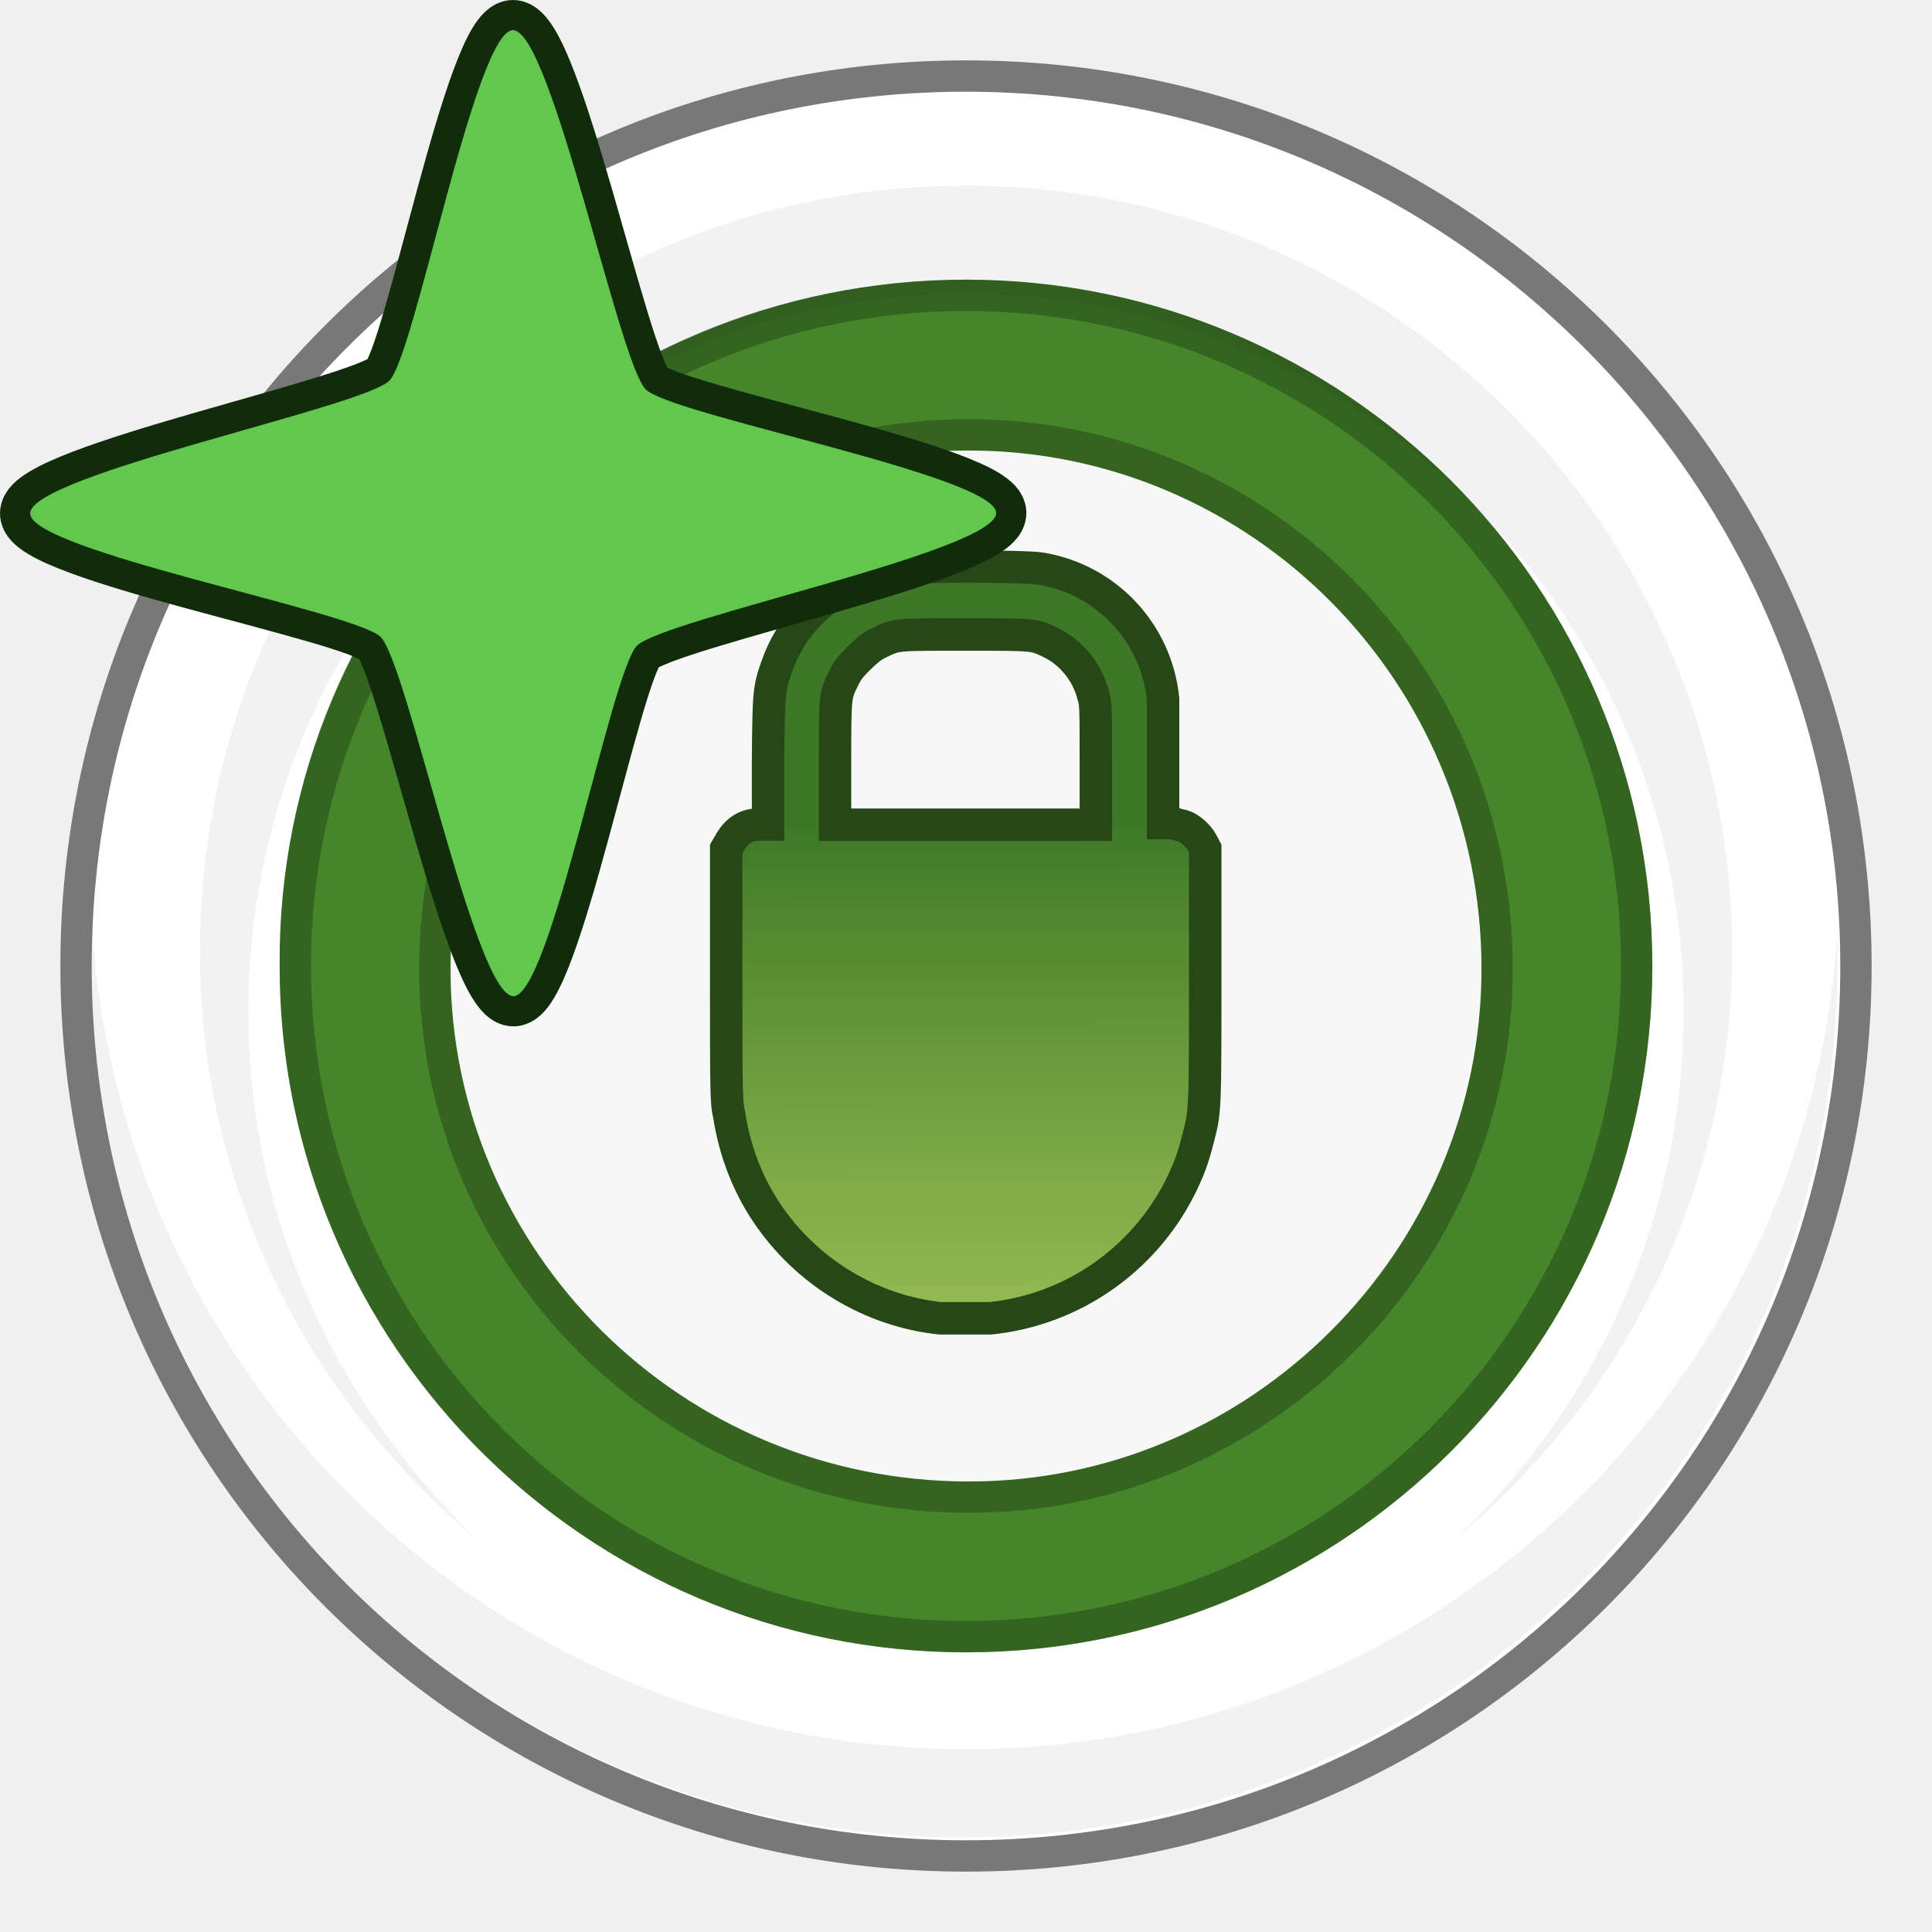
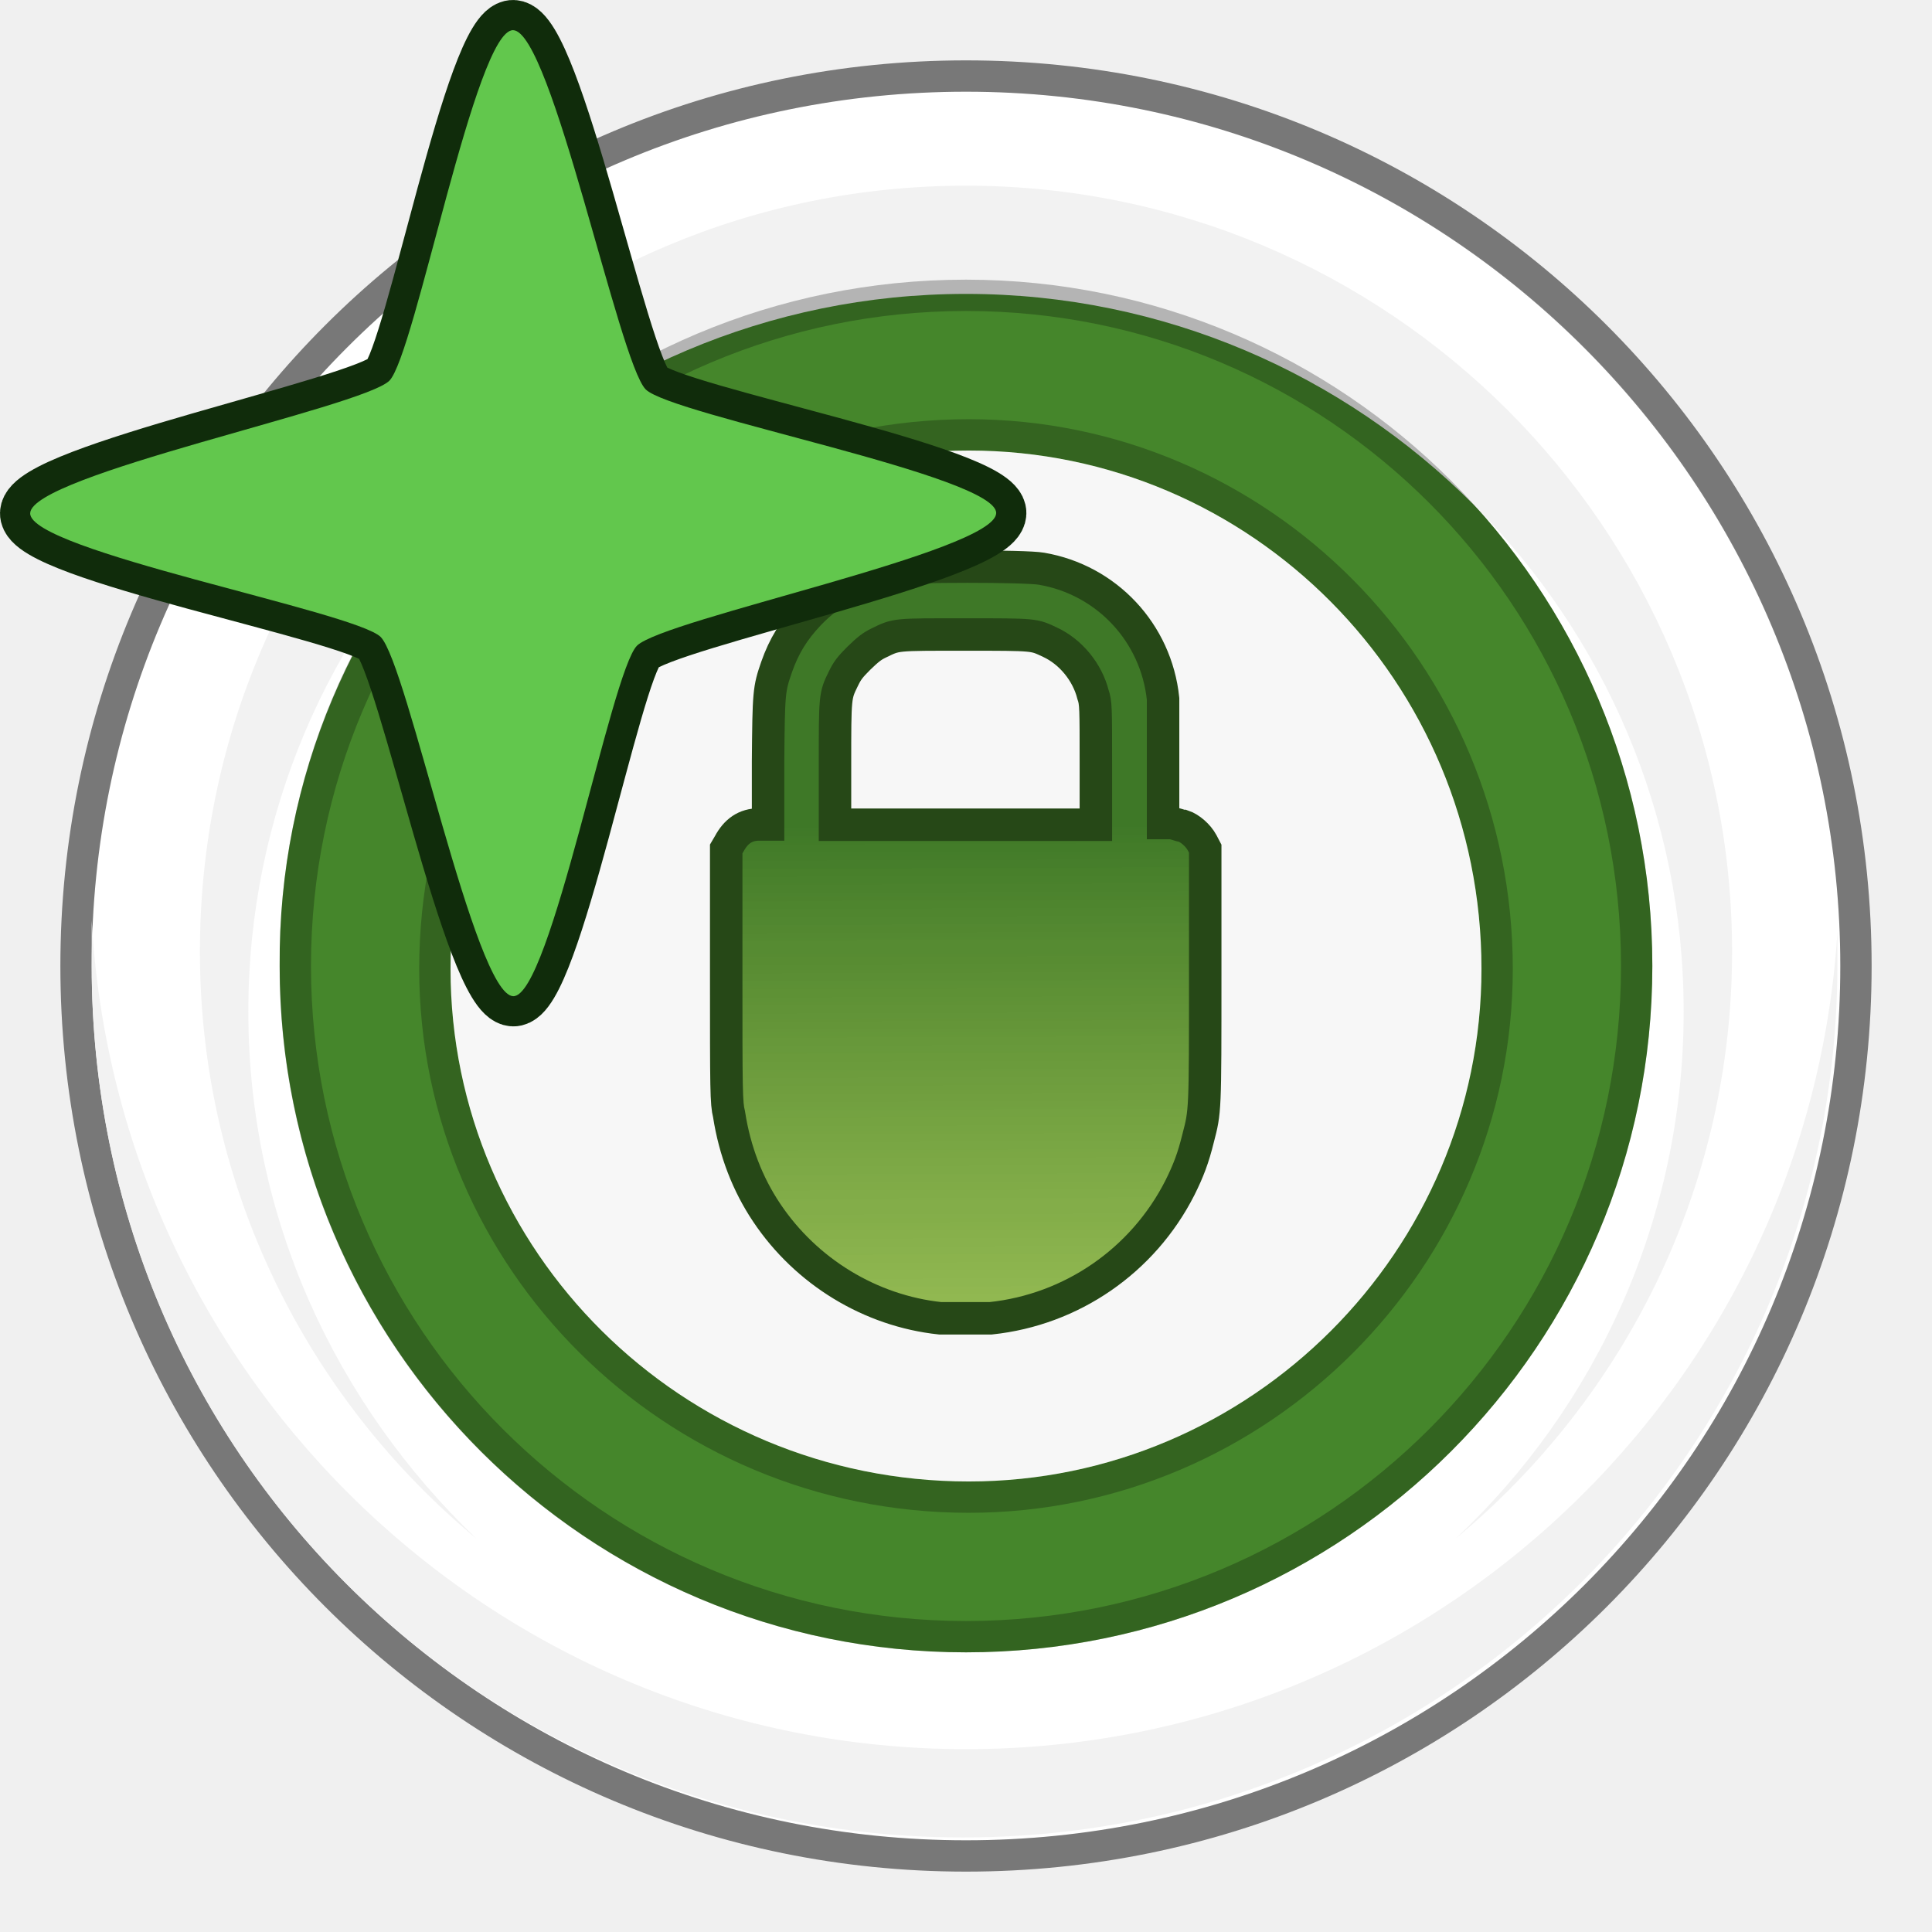
<svg xmlns="http://www.w3.org/2000/svg" xmlns:xlink="http://www.w3.org/1999/xlink" height="64" width="64" viewBox="0 0 64 64" xml:space="preserve">
  <defs>
    <linearGradient id="kpxlogo-e" x1="64" y1="-3.314" x2="64" y2="118.486" gradientUnits="userSpaceOnUse">
      <stop offset="0" stop-color="#414141" id="kpxlogo-stop1" />
      <stop offset=".196" stop-color="#3e3e3e" id="kpxlogo-stop2" />
      <stop offset="1" stop-color="#3a3a3a" id="kpxlogo-stop3" />
    </linearGradient>
    <radialGradient id="kpxlogo-g" cx="302.801" cy="-375.53" fx="302.801" fy="-375.53" r="207.234" gradientTransform="translate(-46.999 185.5275) scale(.3539)" gradientUnits="userSpaceOnUse">
      <stop offset=".673" stop-color="#fcfcfc" stop-opacity="0" id="kpxlogo-stop4" />
      <stop offset="1" stop-color="#fcfcfc" id="kpxlogo-stop5" />
    </radialGradient>
    <radialGradient id="kpxlogo-i" cx="311.147" cy="-348.233" fx="311.147" fy="-348.233" r="172.389" gradientTransform="translate(-46.999 185.5275) scale(.3539)" gradientUnits="userSpaceOnUse">
      <stop offset=".109" stop-color="#0f0f0d" stop-opacity="0" id="kpxlogo-stop6" />
      <stop offset=".886" stop-color="#414141" stop-opacity="0" id="kpxlogo-stop7" />
      <stop offset=".934" stop-color="#1e1e1d" stop-opacity=".684" id="kpxlogo-stop8" />
      <stop offset=".987" stop-color="#0f0f0d" id="kpxlogo-stop9" />
    </radialGradient>
    <radialGradient id="kpxlogo-n" cx="316.893" cy="-451.597" fx="316.893" fy="-451.597" r="334.836" gradientTransform="translate(-46.999 117.9256) scale(.3539 .2026)" gradientUnits="userSpaceOnUse">
      <stop offset="0" stop-color="#2e6b26" id="kpxlogo-stop10" />
      <stop offset="1" stop-color="#6ab536" id="kpxlogo-stop11" />
    </radialGradient>
    <radialGradient id="kpxlogo-p" cx="314.387" cy="-453.363" fx="314.387" fy="-453.363" r="65.392" gradientTransform="translate(-46.999 185.5275) scale(.3539)" gradientUnits="userSpaceOnUse">
      <stop offset="0" stop-color="#6ab536" id="kpxlogo-stop12" />
      <stop offset="1" stop-color="#2e6b26" id="kpxlogo-stop13" />
    </radialGradient>
    <radialGradient id="kpxlogo-r" cx="322.213" cy="-390.255" fx="322.213" fy="-390.255" r="96.585" gradientTransform="translate(-44.2199 256.5751) scale(.3356 .5572)" gradientUnits="userSpaceOnUse">
      <stop offset="0" stop-color="#000" id="kpxlogo-stop14" />
      <stop offset=".784" stop-color="#4f4f4f" stop-opacity="0" id="kpxlogo-stop15" />
    </radialGradient>
    <radialGradient id="kpxlogo-u" cx="312.995" cy="-473.018" fx="312.995" fy="-473.018" r="223.51" gradientTransform="translate(-46.999 185.5275) scale(.3539)" gradientUnits="userSpaceOnUse">
      <stop offset="0" stop-color="#f5f5f5" id="kpxlogo-stop16" />
      <stop offset=".548" stop-color="#f2f2f2" id="kpxlogo-stop17" />
    </radialGradient>
    <linearGradient xlink:href="#kpxlogo-linearGradient1" id="kpxlogo-linearGradient2" x1="5.559" y1="1185.07" x2="5.715" y2="1227.427" gradientUnits="userSpaceOnUse" gradientTransform="translate(39.70789,-1092.275)" />
    <linearGradient id="kpxlogo-linearGradient1">
      <stop style="stop-color:#3e7827;stop-opacity:1;" offset="0" id="kpxlogo-stop1-7" />
      <stop style="stop-color:#c3ea14;stop-opacity:0.412;" offset="1" id="kpxlogo-stop2-6" />
    </linearGradient>
  </defs>
  <g transform="translate(2 2) scale(0.46875)">
    <g id="kpxlogo-g18" transform="matrix(2.012579,0,0,2.012579,-24.15094,-132.8302)">
      <g id="kpxlogo-Chrome-3-0-9" transform="translate(433,78)">
-         <path id="kpxlogo-chrome-9-4-3" class="kpxlogo-st0" d="m -419.9,19.8 c 0,17 13.7,30.7 30.7,30.7 17,0 30.7,-13.7 30.7,-30.7 0,-17 -13.7,-30.7 -30.7,-30.7 -17,0 -30.7,13.7 -30.7,30.7 z" style="clip-rule:evenodd;fill:#ffffff;fill-rule:evenodd">
-       </path>
-         <path id="kpxlogo-color-0-6-8" class="kpxlogo-st1" d="m -389.2,-4.3 c 13.3,0 24.1,10.8 24.1,24.1 0,13.3 -10.8,24.1 -24.1,24.1 -13.3,0 -24.1,-10.8 -24.1,-24.1 -0.1,-13.3 10.8,-24.1 24.1,-24.1" style="clip-rule:evenodd;fill:#45862b;fill-opacity:1;fill-rule:evenodd">
-       </path>
-         <path id="kpxlogo-chrome_1_-5-0-02" class="kpxlogo-st2" d="m -421,19.8 c 0,17.6 14.2,31.8 31.8,31.8 17.6,0 31.8,-14.2 31.8,-31.8 0,-17.6 -14.2,-31.8 -31.8,-31.8 -17.6,0 -31.8,14.2 -31.8,31.8 z m 1.1,0 v 0 c 0,-17 13.7,-30.7 30.7,-30.7 17,0 30.7,13.8 30.7,30.7 0,17 -13.7,30.7 -30.7,30.7 -17,0 -30.7,-13.7 -30.7,-30.7 z" style="opacity:0.5;enable-background:new">
-       </path>
-         <path id="kpxlogo-shadows-2-3-4" class="kpxlogo-st3" d="m -358.6,18.1 c 0,0.5 0,1.1 0,1.6 0,17 -13.7,30.7 -30.7,30.7 -17,0 -30.6,-13.6 -30.6,-30.6 0,-0.6 0,-1.1 0,-1.6 0.9,16.2 14.3,29.1 30.7,29.1 16.3,0 29.6,-12.7 30.6,-28.7 z m -30.6,-25.7 c 14.8,0 26.9,12 26.9,26.9 0,8.3 -3.8,15.7 -9.7,20.6 4.9,-4.6 8,-11.2 8,-18.5 0,-13.9 -11.3,-25.2 -25.2,-25.2 -13.9,0 -25.2,11.3 -25.2,25.2 0,7.3 3.1,13.8 8,18.5 -5.9,-4.9 -9.7,-12.3 -9.7,-20.6 0,-14.9 12,-26.9 26.9,-26.9 z" style="clip-rule:evenodd;fill-opacity:0.052;fill-rule:evenodd">
-       </path>
+         <path id="kpxlogo-chrome-9-4-3" class="kpxlogo-st0" d="m -419.9,19.8 c 0,17 13.7,30.7 30.7,30.7 17,0 30.7,-13.7 30.7,-30.7 0,-17 -13.7,-30.7 -30.7,-30.7 -17,0 -30.7,13.7 -30.7,30.7 z" style="clip-rule:evenodd;fill:#ffffff;fill-rule:evenodd" />
+         <path id="kpxlogo-color-0-6-8" class="kpxlogo-st1" d="m -389.2,-4.3 c 13.3,0 24.1,10.8 24.1,24.1 0,13.3 -10.8,24.1 -24.1,24.1 -13.3,0 -24.1,-10.8 -24.1,-24.1 -0.1,-13.3 10.8,-24.1 24.1,-24.1" style="clip-rule:evenodd;fill:#45862b;fill-opacity:1;fill-rule:evenodd" />
+         <path id="kpxlogo-chrome_1_-5-0-02" class="kpxlogo-st2" d="m -421,19.8 c 0,17.6 14.2,31.8 31.8,31.8 17.6,0 31.8,-14.2 31.8,-31.8 0,-17.6 -14.2,-31.8 -31.8,-31.8 -17.6,0 -31.8,14.2 -31.8,31.8 z m 1.1,0 v 0 c 0,-17 13.7,-30.7 30.7,-30.7 17,0 30.7,13.8 30.7,30.7 0,17 -13.7,30.7 -30.7,30.7 -17,0 -30.7,-13.7 -30.7,-30.7 z" style="opacity:0.5;enable-background:new" />
+         <path id="kpxlogo-shadows-2-3-4" class="kpxlogo-st3" d="m -358.6,18.1 c 0,0.5 0,1.1 0,1.6 0,17 -13.7,30.7 -30.7,30.7 -17,0 -30.6,-13.6 -30.6,-30.6 0,-0.6 0,-1.1 0,-1.6 0.9,16.2 14.3,29.1 30.7,29.1 16.3,0 29.6,-12.7 30.6,-28.7 z m -30.6,-25.7 c 14.8,0 26.9,12 26.9,26.9 0,8.3 -3.8,15.7 -9.7,20.6 4.9,-4.6 8,-11.2 8,-18.5 0,-13.9 -11.3,-25.2 -25.2,-25.2 -13.9,0 -25.2,11.3 -25.2,25.2 0,7.3 3.1,13.8 8,18.5 -5.9,-4.9 -9.7,-12.3 -9.7,-20.6 0,-14.9 12,-26.9 26.9,-26.9 z" style="clip-rule:evenodd;fill-opacity:1;fill-rule:evenodd;fill:#f2f2f2" />
      </g>
-       <path id="kpxlogo-inside-shadow-outer-2-2-83" class="kpxlogo-st4" d="m 43.8,73.7 c 13.3,0 24.1,10.8 24.1,24.1 0,13.3 -10.8,24.1 -24.1,24.1 -13.2,0 -23.9,-10.6 -24.1,-23.7 v -0.4 c -0.1,-13.3 10.7,-24.1 24.1,-24.1 z m 0,1.1 c -12.7,0 -23,10.3 -23,23 0,12.7 10.3,23 23,23 12.7,0 23,-10.3 23,-23 0,-12.7 -10.3,-23 -23,-23 z" style="opacity:0.256;enable-background:new">
-      </path>
-       <path id="kpxlogo-inside-shadow-7-6-9" class="kpxlogo-st5" d="m 43.9,78.6 c -10.7,0 -19.3,8.6 -19.3,19.3 0,10.5 8.6,19.1 19.3,19.1 10.5,0 19.1,-8.6 19.1,-19.1 0,-10.7 -8.6,-19.3 -19.1,-19.3 z m 0,1.1 c 9.9,0 18,8.1 18,18.2 0,9.9 -8.1,18 -18,18 -10.1,0 -18.2,-8.1 -18.2,-18 0,-10.1 8.1,-18.2 18.2,-18.2 z" style="fill-opacity:0.25">
-      </path>
-       <path id="kpxlogo-inside-3-9-0" class="kpxlogo-st6" d="m 43.9,79.7 c 9.9,0 18,8.1 18,18.2 0,9.9 -8.1,18 -18,18 -10.1,0 -18.2,-8.1 -18.2,-18 0,-10.1 8.1,-18.2 18.2,-18.2 z" style="clip-rule:evenodd;fill:#f7f7f7;fill-rule:evenodd">
-      </path>
+       <path id="kpxlogo-inside-shadow-outer-2-2-83" class="kpxlogo-st4" d="m 43.8,73.7 c 13.3,0 24.1,10.8 24.1,24.1 0,13.3 -10.8,24.1 -24.1,24.1 -13.2,0 -23.9,-10.6 -24.1,-23.7 v -0.4 c -0.1,-13.3 10.7,-24.1 24.1,-24.1 z m 0,1.1 c -12.7,0 -23,10.3 -23,23 0,12.7 10.3,23 23,23 12.7,0 23,-10.3 23,-23 0,-12.7 -10.3,-23 -23,-23 z" style="opacity:0.256;enable-background:new" />
+       <path id="kpxlogo-inside-shadow-7-6-9" class="kpxlogo-st5" d="m 43.9,78.6 c -10.7,0 -19.3,8.6 -19.3,19.3 0,10.5 8.6,19.1 19.3,19.1 10.5,0 19.1,-8.6 19.1,-19.1 0,-10.7 -8.6,-19.3 -19.1,-19.3 z m 0,1.1 c 9.9,0 18,8.1 18,18.2 0,9.9 -8.1,18 -18,18 -10.1,0 -18.2,-8.1 -18.2,-18 0,-10.1 8.1,-18.2 18.2,-18.2 z" style="fill-opacity:0.25" />
+       <path id="kpxlogo-inside-3-9-0" class="kpxlogo-st6" d="m 43.9,79.7 c 9.9,0 18,8.1 18,18.2 0,9.9 -8.1,18 -18,18 -10.1,0 -18.2,-8.1 -18.2,-18 0,-10.1 8.1,-18.2 18.2,-18.2 z" style="clip-rule:evenodd;fill:#f7f7f7;fill-rule:evenodd" />
      <path id="kpxlogo-path6-5" style="fill:url(#kpxlogo-linearGradient2);fill-opacity:1;stroke:#264817;stroke-width:1.14;stroke-dasharray:none;stroke-opacity:1" d="m 41.17,83.9 c -1.11,0.2 -2.08,0.71 -2.88,1.54 -0.54,0.57 -0.88,1.12 -1.14,1.86 -0.27,0.78 -0.28,0.88 -0.3,3.33 v 2.2 h -0.31 c -0.49,0 -0.82,0.24 -1.06,0.69 l -0.1,0.17 v 4.44 c 0,4.03 0,4.48 0.1,4.88 0.2,1.29 0.65,2.45 1.32,3.45 1.39,2.08 3.65,3.45 6.09,3.71 0.44,0 1.34,0 1.78,0 2.84,-0.3 5.34,-2.02 6.64,-4.58 0.3,-0.6 0.47,-1.05 0.64,-1.74 0.25,-0.96 0.25,-0.91 0.25,-5.75 v -4.42 l -0.11,-0.21 c -0.14,-0.26 -0.43,-0.51 -0.67,-0.59 -0.1,0 -0.3,-0.1 -0.44,-0.1 h -0.26 v -1.97 c 0,-1.09 0,-2.16 0,-2.39 -0.24,-2.32 -1.98,-4.18 -4.27,-4.57 -0.55,-0.1 -4.66,-0.1 -5.2,0 z m 2.59,2.26 c 2.5,0 2.41,0 2.99,0.27 0.73,0.34 1.31,1.05 1.51,1.84 0.1,0.29 0.1,0.45 0.1,2.44 v 2.13 h -4.58 -4.58 v -2.13 c 0,-2.39 0,-2.4 0.29,-2.99 0.14,-0.29 0.23,-0.41 0.55,-0.73 0.31,-0.3 0.46,-0.42 0.69,-0.53 0.64,-0.31 0.53,-0.3 3.05,-0.3 z" />
    </g>
  </g>
  <g style="display:inline;stroke:#34220a;stroke-width:1;stroke-opacity:1">
    <g style="display:inline;stroke:#34220a;stroke-width:.846;stroke-opacity:1" stroke="#0c0c0c" stroke-opacity=".8">
      <path d="M17 33c-1.27-.04-3.5-11-4.39-11.9C11.74 20.25.96 18.24 1 17c.04-1.27 11-3.5 11.9-4.39C13.75 11.74 15.76.96 17 1c1.27.04 3.5 11 4.39 11.9.87.86 11.65 2.87 11.61 4.1-.04 1.27-11 3.5-11.9 4.39-.86.87-2.87 11.65-4.1 11.61z" display="inline" fill="#62c74d" stroke="none" style="display:inline;stroke:#102c0b;stroke-width:2;stroke-dasharray:none;stroke-opacity:1;paint-order:stroke fill markers" />
    </g>
  </g>
</svg>
